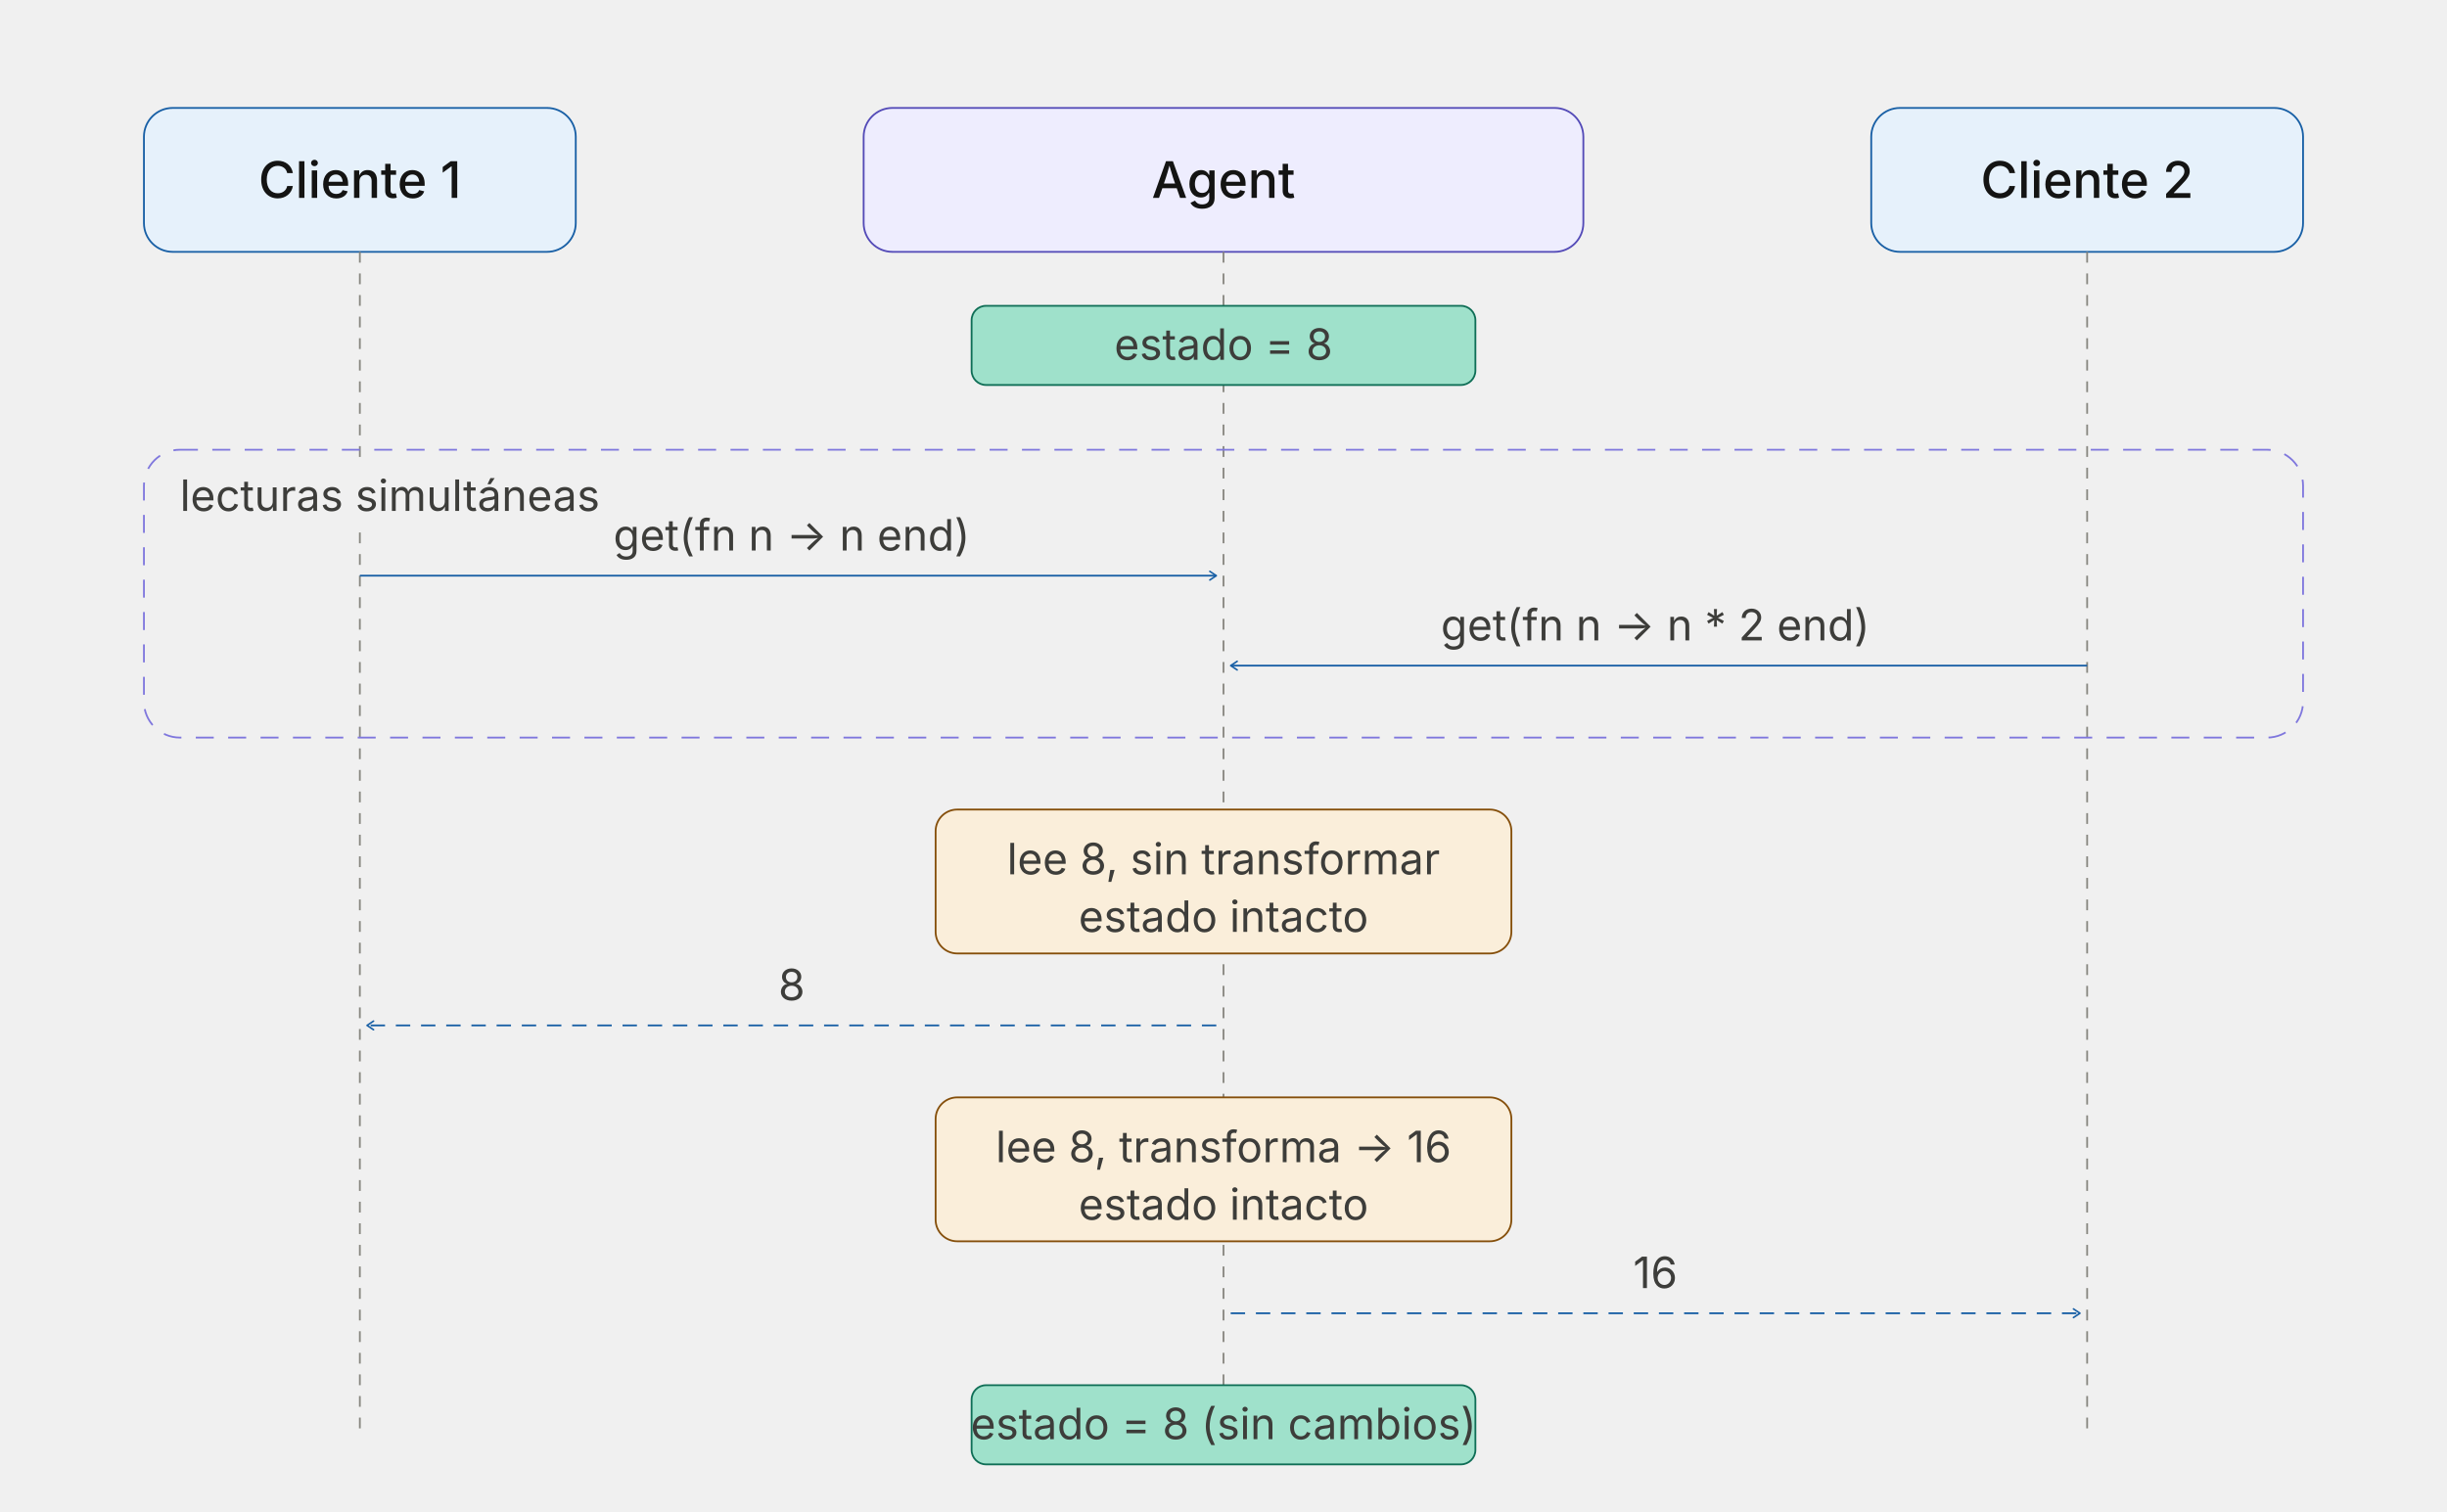
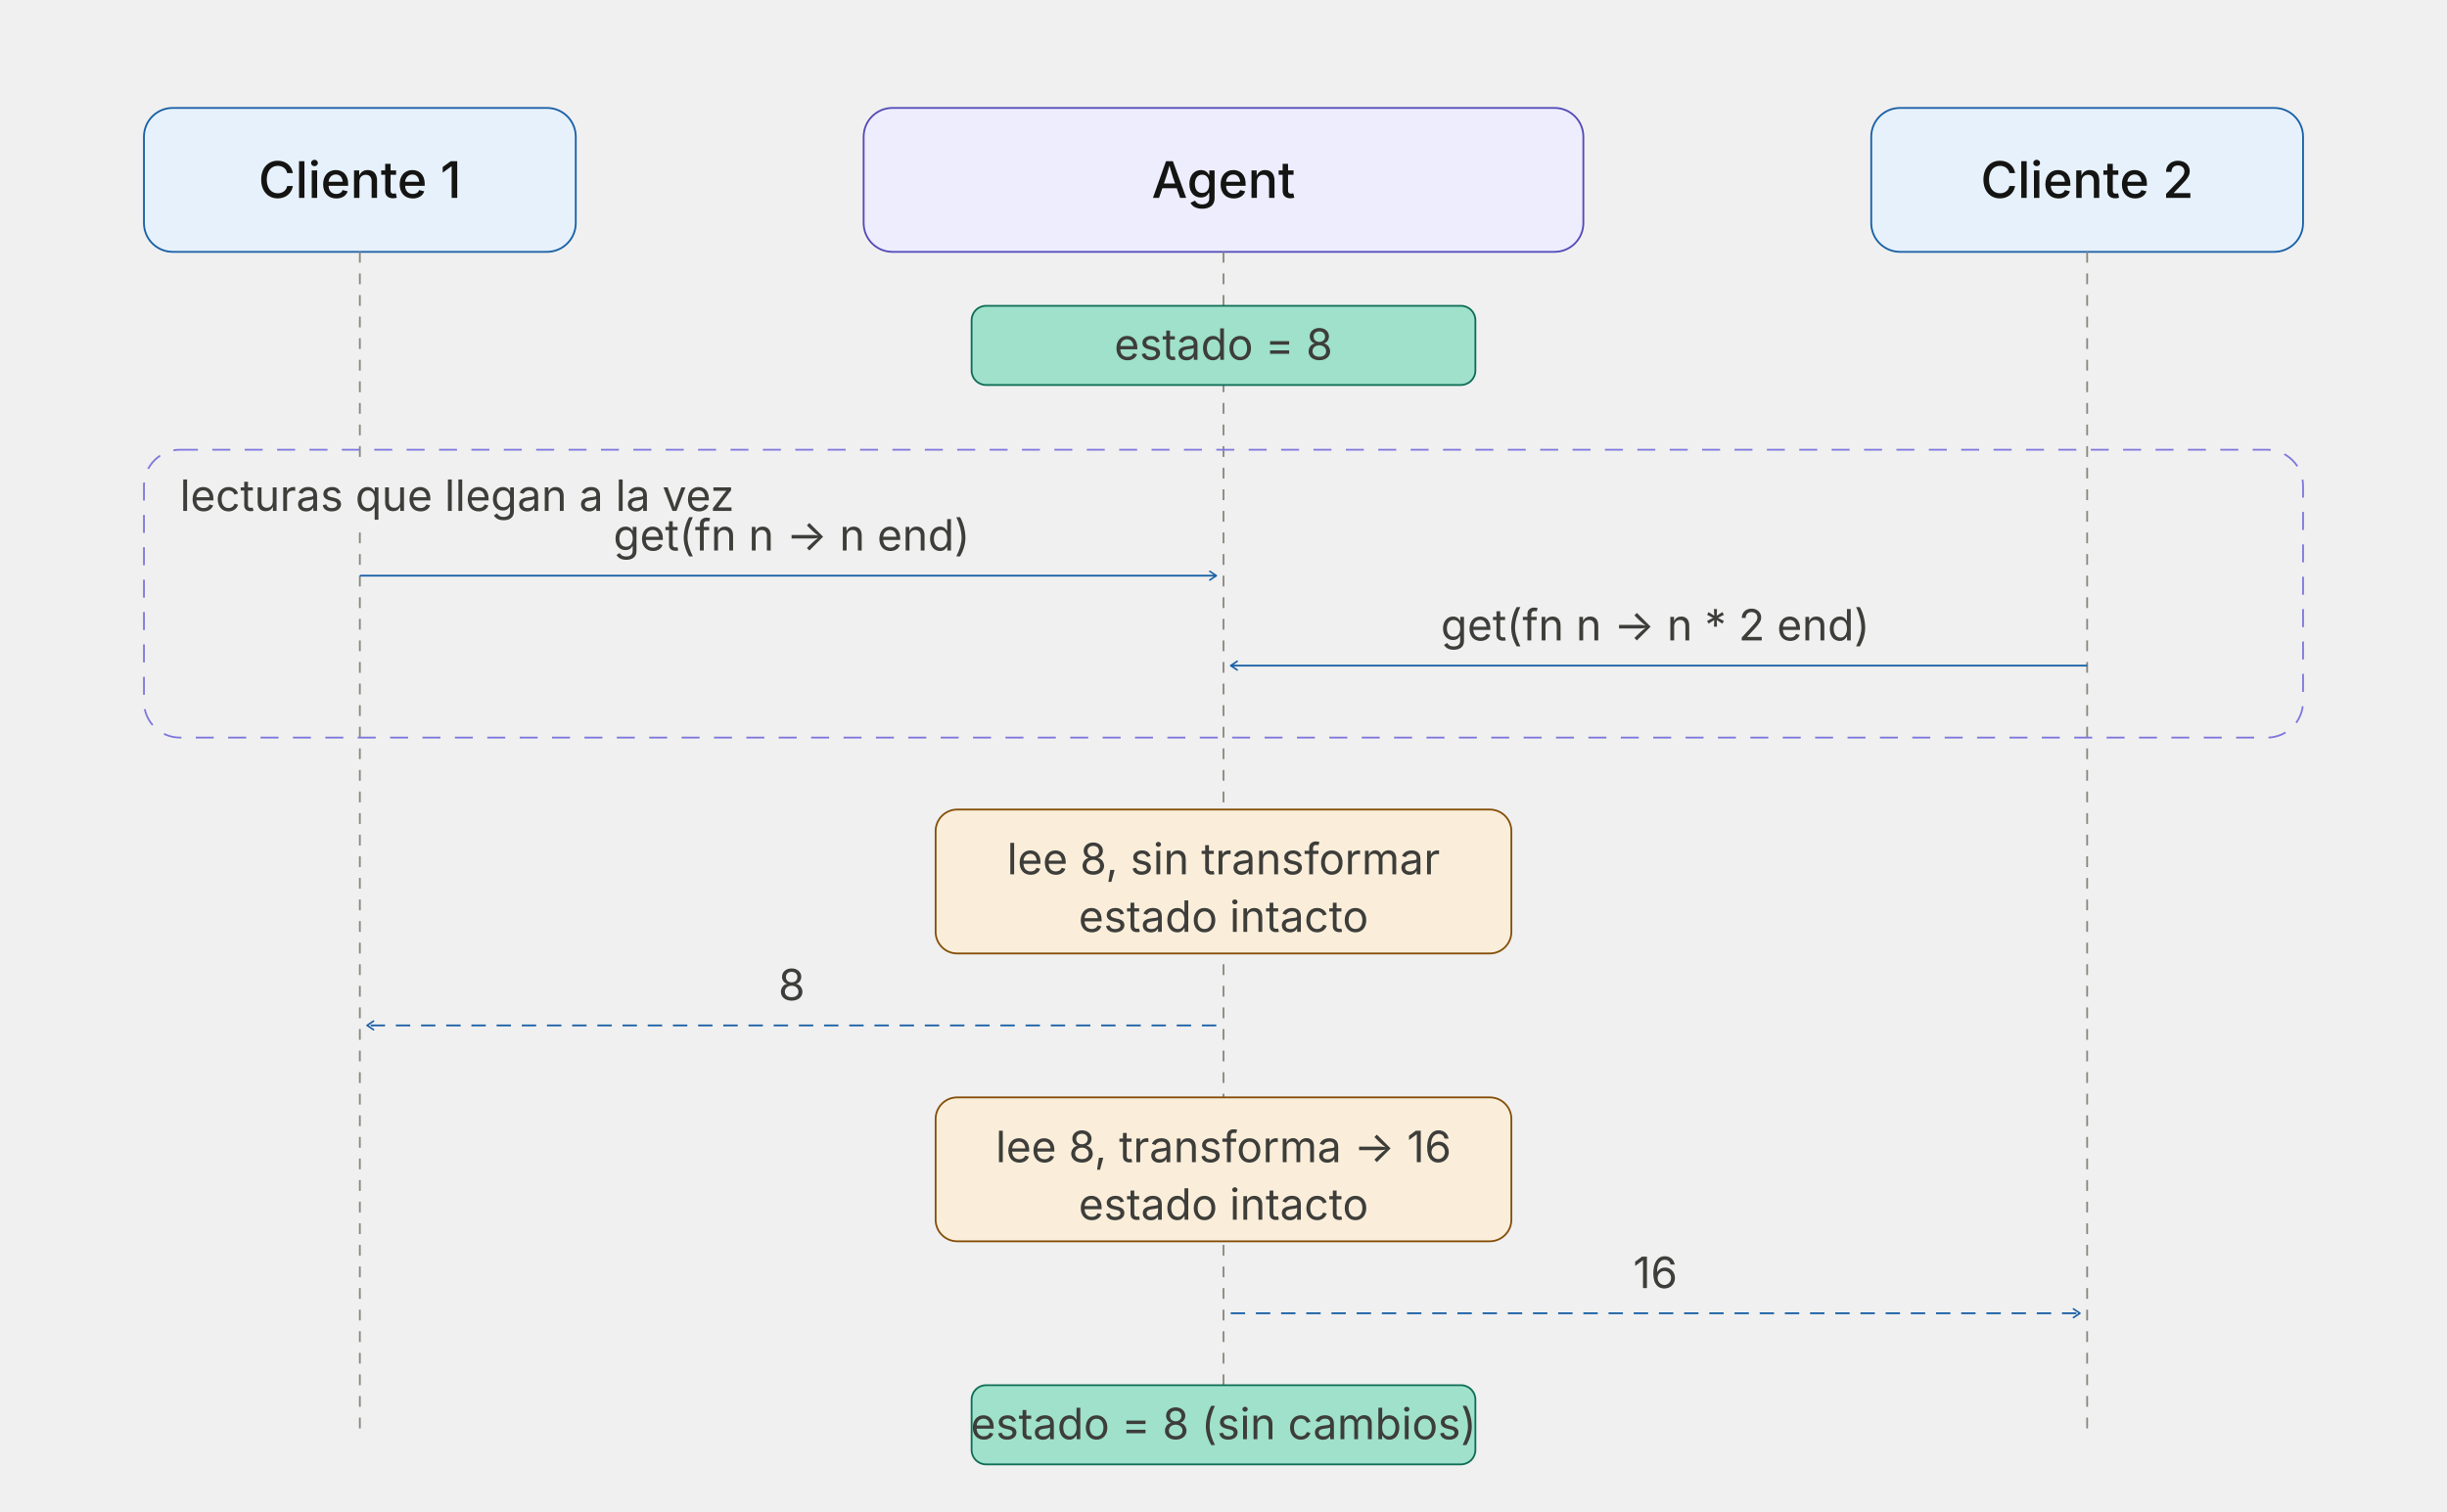
<svg xmlns="http://www.w3.org/2000/svg" width="100%" viewBox="0 0 680 420" role="img" style="">
  <defs>
    <marker id="arrow" viewBox="0 0 10 10" refX="8" refY="5" markerWidth="6" markerHeight="6" orient="auto-start-reverse">
      <path d="M2 1L8 5L2 9" fill="none" stroke="context-stroke" stroke-width="1.5" stroke-linecap="round" stroke-linejoin="round" />
    </marker>
    <mask id="imagine-text-gaps-u1qqfr" maskUnits="userSpaceOnUse">
      <rect x="0" y="0" width="680" height="420" fill="white" />
      <rect x="67.438" y="39.094" width="65.125" height="21.516" fill="black" rx="2" />
      <rect x="546.031" y="39.094" width="67.938" height="21.516" fill="black" rx="2" />
      <rect x="315.406" y="39.094" width="49.188" height="21.516" fill="black" rx="2" />
      <rect x="306.688" y="86.078" width="66.625" height="19.016" fill="black" rx="2" />
-       <rect x="46" y="128.078" width="124.984" height="19.016" fill="black" rx="2" />
+       <rect x="46" y="128.078" width="174.978" height="19.016" fill="black" rx="2" />
      <rect x="166.609" y="139.078" width="106.781" height="19.016" fill="black" rx="2" />
      <rect x="397.656" y="164.078" width="124.688" height="19.016" fill="black" rx="2" />
      <rect x="276.547" y="229.078" width="126.906" height="19.016" fill="black" rx="2" />
      <rect x="294.953" y="245.078" width="90.094" height="19.016" fill="black" rx="2" />
      <rect x="212.625" y="264.078" width="14.75" height="19.016" fill="black" rx="2" />
      <rect x="275.312" y="309.078" width="129.375" height="19.016" fill="black" rx="2" />
      <rect x="294.953" y="325.078" width="90.094" height="19.016" fill="black" rx="2" />
      <rect x="450.359" y="344.078" width="19.281" height="19.016" fill="black" rx="2" />
      <rect x="267.5" y="386.078" width="145" height="19.016" fill="black" rx="2" />
    </mask>
  </defs>
  <g style="fill:rgb(0, 0, 0);stroke:none;color:rgb(0, 0, 0);stroke-width:1px;stroke-linecap:butt;stroke-linejoin:miter;opacity:1;font-family:&quot;Anthropic Sans&quot;, -apple-system, BlinkMacSystemFont, &quot;Segoe UI&quot;, sans-serif;font-size:16px;font-weight:400;text-anchor:start;dominant-baseline:auto">
    <rect x="40" y="30" width="120" height="40" rx="8" stroke-width="0.5" style="fill:rgb(230, 241, 251);stroke:rgb(24, 95, 165);color:rgb(0, 0, 0);stroke-width:0.5px;stroke-linecap:butt;stroke-linejoin:miter;opacity:1;font-family:&quot;Anthropic Sans&quot;, -apple-system, BlinkMacSystemFont, &quot;Segoe UI&quot;, sans-serif;font-size:16px;font-weight:400;text-anchor:start;dominant-baseline:auto" />
  </g>
  <text x="100" y="55" text-anchor="middle" style="fill:rgb(20, 20, 19);stroke:none;color:rgb(0, 0, 0);stroke-width:1px;stroke-linecap:butt;stroke-linejoin:miter;opacity:1;font-family:&quot;Anthropic Sans&quot;, -apple-system, BlinkMacSystemFont, &quot;Segoe UI&quot;, sans-serif;font-size:14px;font-weight:500;text-anchor:middle;dominant-baseline:auto">Cliente 1</text>
  <g style="fill:rgb(0, 0, 0);stroke:none;color:rgb(0, 0, 0);stroke-width:1px;stroke-linecap:butt;stroke-linejoin:miter;opacity:1;font-family:&quot;Anthropic Sans&quot;, -apple-system, BlinkMacSystemFont, &quot;Segoe UI&quot;, sans-serif;font-size:16px;font-weight:400;text-anchor:start;dominant-baseline:auto">
    <rect x="520" y="30" width="120" height="40" rx="8" stroke-width="0.5" style="fill:rgb(230, 241, 251);stroke:rgb(24, 95, 165);color:rgb(0, 0, 0);stroke-width:0.5px;stroke-linecap:butt;stroke-linejoin:miter;opacity:1;font-family:&quot;Anthropic Sans&quot;, -apple-system, BlinkMacSystemFont, &quot;Segoe UI&quot;, sans-serif;font-size:16px;font-weight:400;text-anchor:start;dominant-baseline:auto" />
  </g>
  <text x="580" y="55" text-anchor="middle" style="fill:rgb(20, 20, 19);stroke:none;color:rgb(0, 0, 0);stroke-width:1px;stroke-linecap:butt;stroke-linejoin:miter;opacity:1;font-family:&quot;Anthropic Sans&quot;, -apple-system, BlinkMacSystemFont, &quot;Segoe UI&quot;, sans-serif;font-size:14px;font-weight:500;text-anchor:middle;dominant-baseline:auto">Cliente 2</text>
  <g style="fill:rgb(0, 0, 0);stroke:none;color:rgb(0, 0, 0);stroke-width:1px;stroke-linecap:butt;stroke-linejoin:miter;opacity:1;font-family:&quot;Anthropic Sans&quot;, -apple-system, BlinkMacSystemFont, &quot;Segoe UI&quot;, sans-serif;font-size:16px;font-weight:400;text-anchor:start;dominant-baseline:auto">
    <rect x="240" y="30" width="200" height="40" rx="8" stroke-width="0.5" style="fill:rgb(238, 237, 254);stroke:rgb(83, 74, 183);color:rgb(0, 0, 0);stroke-width:0.5px;stroke-linecap:butt;stroke-linejoin:miter;opacity:1;font-family:&quot;Anthropic Sans&quot;, -apple-system, BlinkMacSystemFont, &quot;Segoe UI&quot;, sans-serif;font-size:16px;font-weight:400;text-anchor:start;dominant-baseline:auto" />
  </g>
  <text x="340" y="55" text-anchor="middle" style="fill:rgb(20, 20, 19);stroke:none;color:rgb(0, 0, 0);stroke-width:1px;stroke-linecap:butt;stroke-linejoin:miter;opacity:1;font-family:&quot;Anthropic Sans&quot;, -apple-system, BlinkMacSystemFont, &quot;Segoe UI&quot;, sans-serif;font-size:14px;font-weight:500;text-anchor:middle;dominant-baseline:auto">Agent</text>
  <line x1="100" y1="70" x2="100" y2="400" stroke="#888780" stroke-width="0.5" stroke-dasharray="3 3" mask="url(#imagine-text-gaps-u1qqfr)" style="fill:rgb(0, 0, 0);stroke:rgb(136, 135, 128);color:rgb(0, 0, 0);stroke-width:0.5px;stroke-dasharray:3px, 3px;stroke-linecap:butt;stroke-linejoin:miter;opacity:1;font-family:&quot;Anthropic Sans&quot;, -apple-system, BlinkMacSystemFont, &quot;Segoe UI&quot;, sans-serif;font-size:16px;font-weight:400;text-anchor:start;dominant-baseline:auto" />
  <line x1="340" y1="70" x2="340" y2="400" stroke="#888780" stroke-width="0.5" stroke-dasharray="3 3" mask="url(#imagine-text-gaps-u1qqfr)" style="fill:rgb(0, 0, 0);stroke:rgb(136, 135, 128);color:rgb(0, 0, 0);stroke-width:0.5px;stroke-dasharray:3px, 3px;stroke-linecap:butt;stroke-linejoin:miter;opacity:1;font-family:&quot;Anthropic Sans&quot;, -apple-system, BlinkMacSystemFont, &quot;Segoe UI&quot;, sans-serif;font-size:16px;font-weight:400;text-anchor:start;dominant-baseline:auto" />
  <line x1="580" y1="70" x2="580" y2="400" stroke="#888780" stroke-width="0.5" stroke-dasharray="3 3" style="fill:rgb(0, 0, 0);stroke:rgb(136, 135, 128);color:rgb(0, 0, 0);stroke-width:0.5px;stroke-dasharray:3px, 3px;stroke-linecap:butt;stroke-linejoin:miter;opacity:1;font-family:&quot;Anthropic Sans&quot;, -apple-system, BlinkMacSystemFont, &quot;Segoe UI&quot;, sans-serif;font-size:16px;font-weight:400;text-anchor:start;dominant-baseline:auto" />
  <rect x="270" y="85" width="140" height="22" rx="4" fill="#9FE1CB" stroke="#0F6E56" stroke-width="0.5" style="fill:rgb(159, 225, 203);stroke:rgb(15, 110, 86);color:rgb(0, 0, 0);stroke-width:0.5px;stroke-linecap:butt;stroke-linejoin:miter;opacity:1;font-family:&quot;Anthropic Sans&quot;, -apple-system, BlinkMacSystemFont, &quot;Segoe UI&quot;, sans-serif;font-size:16px;font-weight:400;text-anchor:start;dominant-baseline:auto" />
  <text x="340" y="100" text-anchor="middle" fill="#04342C" style="fill:rgb(61, 61, 58);stroke:none;color:rgb(0, 0, 0);stroke-width:1px;stroke-linecap:butt;stroke-linejoin:miter;opacity:1;font-family:&quot;Anthropic Sans&quot;, -apple-system, BlinkMacSystemFont, &quot;Segoe UI&quot;, sans-serif;font-size:12px;font-weight:400;text-anchor:middle;dominant-baseline:auto">estado = 8</text>
  <rect x="40" y="125" width="600" height="80" rx="10" fill="none" stroke="#7F77DD" stroke-width="0.5" stroke-dasharray="5 4" style="fill:none;stroke:rgb(127, 119, 221);color:rgb(0, 0, 0);stroke-width:0.5px;stroke-dasharray:5px, 4px;stroke-linecap:butt;stroke-linejoin:miter;opacity:1;font-family:&quot;Anthropic Sans&quot;, -apple-system, BlinkMacSystemFont, &quot;Segoe UI&quot;, sans-serif;font-size:16px;font-weight:400;text-anchor:start;dominant-baseline:auto" />
-   <text x="50" y="142" fill="#3C3489" style="fill:rgb(61, 61, 58);stroke:none;color:rgb(0, 0, 0);stroke-width:1px;stroke-linecap:butt;stroke-linejoin:miter;opacity:1;font-family:&quot;Anthropic Sans&quot;, -apple-system, BlinkMacSystemFont, &quot;Segoe UI&quot;, sans-serif;font-size:12px;font-weight:400;text-anchor:start;dominant-baseline:auto">lecturas simultáneas</text>
+   <text x="50" y="142" fill="#3C3489" style="fill:rgb(61, 61, 58);stroke:none;color:rgb(0, 0, 0);stroke-width:1px;stroke-linecap:butt;stroke-linejoin:miter;opacity:1;font-family:&quot;Anthropic Sans&quot;, -apple-system, BlinkMacSystemFont, &quot;Segoe UI&quot;, sans-serif;font-size:12px;font-weight:400;text-anchor:start;dominant-baseline:auto">lecturas que llegan a la vez</text>
  <line x1="100" y1="160" x2="338" y2="160" stroke="#185FA5" stroke-width="0.5" marker-end="url(#arrow)" style="fill:rgb(0, 0, 0);stroke:rgb(24, 95, 165);color:rgb(0, 0, 0);stroke-width:0.5px;stroke-linecap:butt;stroke-linejoin:miter;opacity:1;font-family:&quot;Anthropic Sans&quot;, -apple-system, BlinkMacSystemFont, &quot;Segoe UI&quot;, sans-serif;font-size:16px;font-weight:400;text-anchor:start;dominant-baseline:auto" />
  <text x="220" y="153" text-anchor="middle" style="fill:rgb(61, 61, 58);stroke:none;color:rgb(0, 0, 0);stroke-width:1px;stroke-linecap:butt;stroke-linejoin:miter;opacity:1;font-family:&quot;Anthropic Sans&quot;, -apple-system, BlinkMacSystemFont, &quot;Segoe UI&quot;, sans-serif;font-size:12px;font-weight:400;text-anchor:middle;dominant-baseline:auto">get(fn n -&gt; n end)</text>
  <line x1="580" y1="185" x2="342" y2="185" stroke="#185FA5" stroke-width="0.5" marker-end="url(#arrow)" style="fill:rgb(0, 0, 0);stroke:rgb(24, 95, 165);color:rgb(0, 0, 0);stroke-width:0.5px;stroke-linecap:butt;stroke-linejoin:miter;opacity:1;font-family:&quot;Anthropic Sans&quot;, -apple-system, BlinkMacSystemFont, &quot;Segoe UI&quot;, sans-serif;font-size:16px;font-weight:400;text-anchor:start;dominant-baseline:auto" />
  <text x="460" y="178" text-anchor="middle" style="fill:rgb(61, 61, 58);stroke:none;color:rgb(0, 0, 0);stroke-width:1px;stroke-linecap:butt;stroke-linejoin:miter;opacity:1;font-family:&quot;Anthropic Sans&quot;, -apple-system, BlinkMacSystemFont, &quot;Segoe UI&quot;, sans-serif;font-size:12px;font-weight:400;text-anchor:middle;dominant-baseline:auto">get(fn n -&gt; n * 2 end)</text>
  <rect x="260" y="225" width="160" height="40" rx="6" fill="#FAEEDA" stroke="#854F0B" stroke-width="0.5" style="fill:rgb(250, 238, 218);stroke:rgb(133, 79, 11);color:rgb(0, 0, 0);stroke-width:0.5px;stroke-linecap:butt;stroke-linejoin:miter;opacity:1;font-family:&quot;Anthropic Sans&quot;, -apple-system, BlinkMacSystemFont, &quot;Segoe UI&quot;, sans-serif;font-size:16px;font-weight:400;text-anchor:start;dominant-baseline:auto" />
  <text x="340" y="243" text-anchor="middle" fill="#412402" style="fill:rgb(61, 61, 58);stroke:none;color:rgb(0, 0, 0);stroke-width:1px;stroke-linecap:butt;stroke-linejoin:miter;opacity:1;font-family:&quot;Anthropic Sans&quot;, -apple-system, BlinkMacSystemFont, &quot;Segoe UI&quot;, sans-serif;font-size:12px;font-weight:400;text-anchor:middle;dominant-baseline:auto">lee 8, sin transformar</text>
  <text x="340" y="259" text-anchor="middle" fill="#412402" style="fill:rgb(61, 61, 58);stroke:none;color:rgb(0, 0, 0);stroke-width:1px;stroke-linecap:butt;stroke-linejoin:miter;opacity:1;font-family:&quot;Anthropic Sans&quot;, -apple-system, BlinkMacSystemFont, &quot;Segoe UI&quot;, sans-serif;font-size:12px;font-weight:400;text-anchor:middle;dominant-baseline:auto">estado intacto</text>
  <line x1="338" y1="285" x2="102" y2="285" stroke="#185FA5" stroke-width="0.5" stroke-dasharray="4 3" marker-end="url(#arrow)" style="fill:rgb(0, 0, 0);stroke:rgb(24, 95, 165);color:rgb(0, 0, 0);stroke-width:0.5px;stroke-dasharray:4px, 3px;stroke-linecap:butt;stroke-linejoin:miter;opacity:1;font-family:&quot;Anthropic Sans&quot;, -apple-system, BlinkMacSystemFont, &quot;Segoe UI&quot;, sans-serif;font-size:16px;font-weight:400;text-anchor:start;dominant-baseline:auto" />
  <text x="220" y="278" text-anchor="middle" style="fill:rgb(61, 61, 58);stroke:none;color:rgb(0, 0, 0);stroke-width:1px;stroke-linecap:butt;stroke-linejoin:miter;opacity:1;font-family:&quot;Anthropic Sans&quot;, -apple-system, BlinkMacSystemFont, &quot;Segoe UI&quot;, sans-serif;font-size:12px;font-weight:400;text-anchor:middle;dominant-baseline:auto">8</text>
  <rect x="260" y="305" width="160" height="40" rx="6" fill="#FAEEDA" stroke="#854F0B" stroke-width="0.5" style="fill:rgb(250, 238, 218);stroke:rgb(133, 79, 11);color:rgb(0, 0, 0);stroke-width:0.5px;stroke-linecap:butt;stroke-linejoin:miter;opacity:1;font-family:&quot;Anthropic Sans&quot;, -apple-system, BlinkMacSystemFont, &quot;Segoe UI&quot;, sans-serif;font-size:16px;font-weight:400;text-anchor:start;dominant-baseline:auto" />
  <text x="340" y="323" text-anchor="middle" fill="#412402" style="fill:rgb(61, 61, 58);stroke:none;color:rgb(0, 0, 0);stroke-width:1px;stroke-linecap:butt;stroke-linejoin:miter;opacity:1;font-family:&quot;Anthropic Sans&quot;, -apple-system, BlinkMacSystemFont, &quot;Segoe UI&quot;, sans-serif;font-size:12px;font-weight:400;text-anchor:middle;dominant-baseline:auto">lee 8, transforma → 16</text>
  <text x="340" y="339" text-anchor="middle" fill="#412402" style="fill:rgb(61, 61, 58);stroke:none;color:rgb(0, 0, 0);stroke-width:1px;stroke-linecap:butt;stroke-linejoin:miter;opacity:1;font-family:&quot;Anthropic Sans&quot;, -apple-system, BlinkMacSystemFont, &quot;Segoe UI&quot;, sans-serif;font-size:12px;font-weight:400;text-anchor:middle;dominant-baseline:auto">estado intacto</text>
  <line x1="342" y1="365" x2="578" y2="365" stroke="#185FA5" stroke-width="0.5" stroke-dasharray="4 3" marker-end="url(#arrow)" style="fill:rgb(0, 0, 0);stroke:rgb(24, 95, 165);color:rgb(0, 0, 0);stroke-width:0.5px;stroke-dasharray:4px, 3px;stroke-linecap:butt;stroke-linejoin:miter;opacity:1;font-family:&quot;Anthropic Sans&quot;, -apple-system, BlinkMacSystemFont, &quot;Segoe UI&quot;, sans-serif;font-size:16px;font-weight:400;text-anchor:start;dominant-baseline:auto" />
  <text x="460" y="358" text-anchor="middle" style="fill:rgb(61, 61, 58);stroke:none;color:rgb(0, 0, 0);stroke-width:1px;stroke-linecap:butt;stroke-linejoin:miter;opacity:1;font-family:&quot;Anthropic Sans&quot;, -apple-system, BlinkMacSystemFont, &quot;Segoe UI&quot;, sans-serif;font-size:12px;font-weight:400;text-anchor:middle;dominant-baseline:auto">16</text>
  <rect x="270" y="385" width="140" height="22" rx="4" fill="#9FE1CB" stroke="#0F6E56" stroke-width="0.5" style="fill:rgb(159, 225, 203);stroke:rgb(15, 110, 86);color:rgb(0, 0, 0);stroke-width:0.5px;stroke-linecap:butt;stroke-linejoin:miter;opacity:1;font-family:&quot;Anthropic Sans&quot;, -apple-system, BlinkMacSystemFont, &quot;Segoe UI&quot;, sans-serif;font-size:16px;font-weight:400;text-anchor:start;dominant-baseline:auto" />
  <text x="340" y="400" text-anchor="middle" fill="#04342C" style="fill:rgb(61, 61, 58);stroke:none;color:rgb(0, 0, 0);stroke-width:1px;stroke-linecap:butt;stroke-linejoin:miter;opacity:1;font-family:&quot;Anthropic Sans&quot;, -apple-system, BlinkMacSystemFont, &quot;Segoe UI&quot;, sans-serif;font-size:12px;font-weight:400;text-anchor:middle;dominant-baseline:auto">estado = 8 (sin cambios)</text>
</svg>
